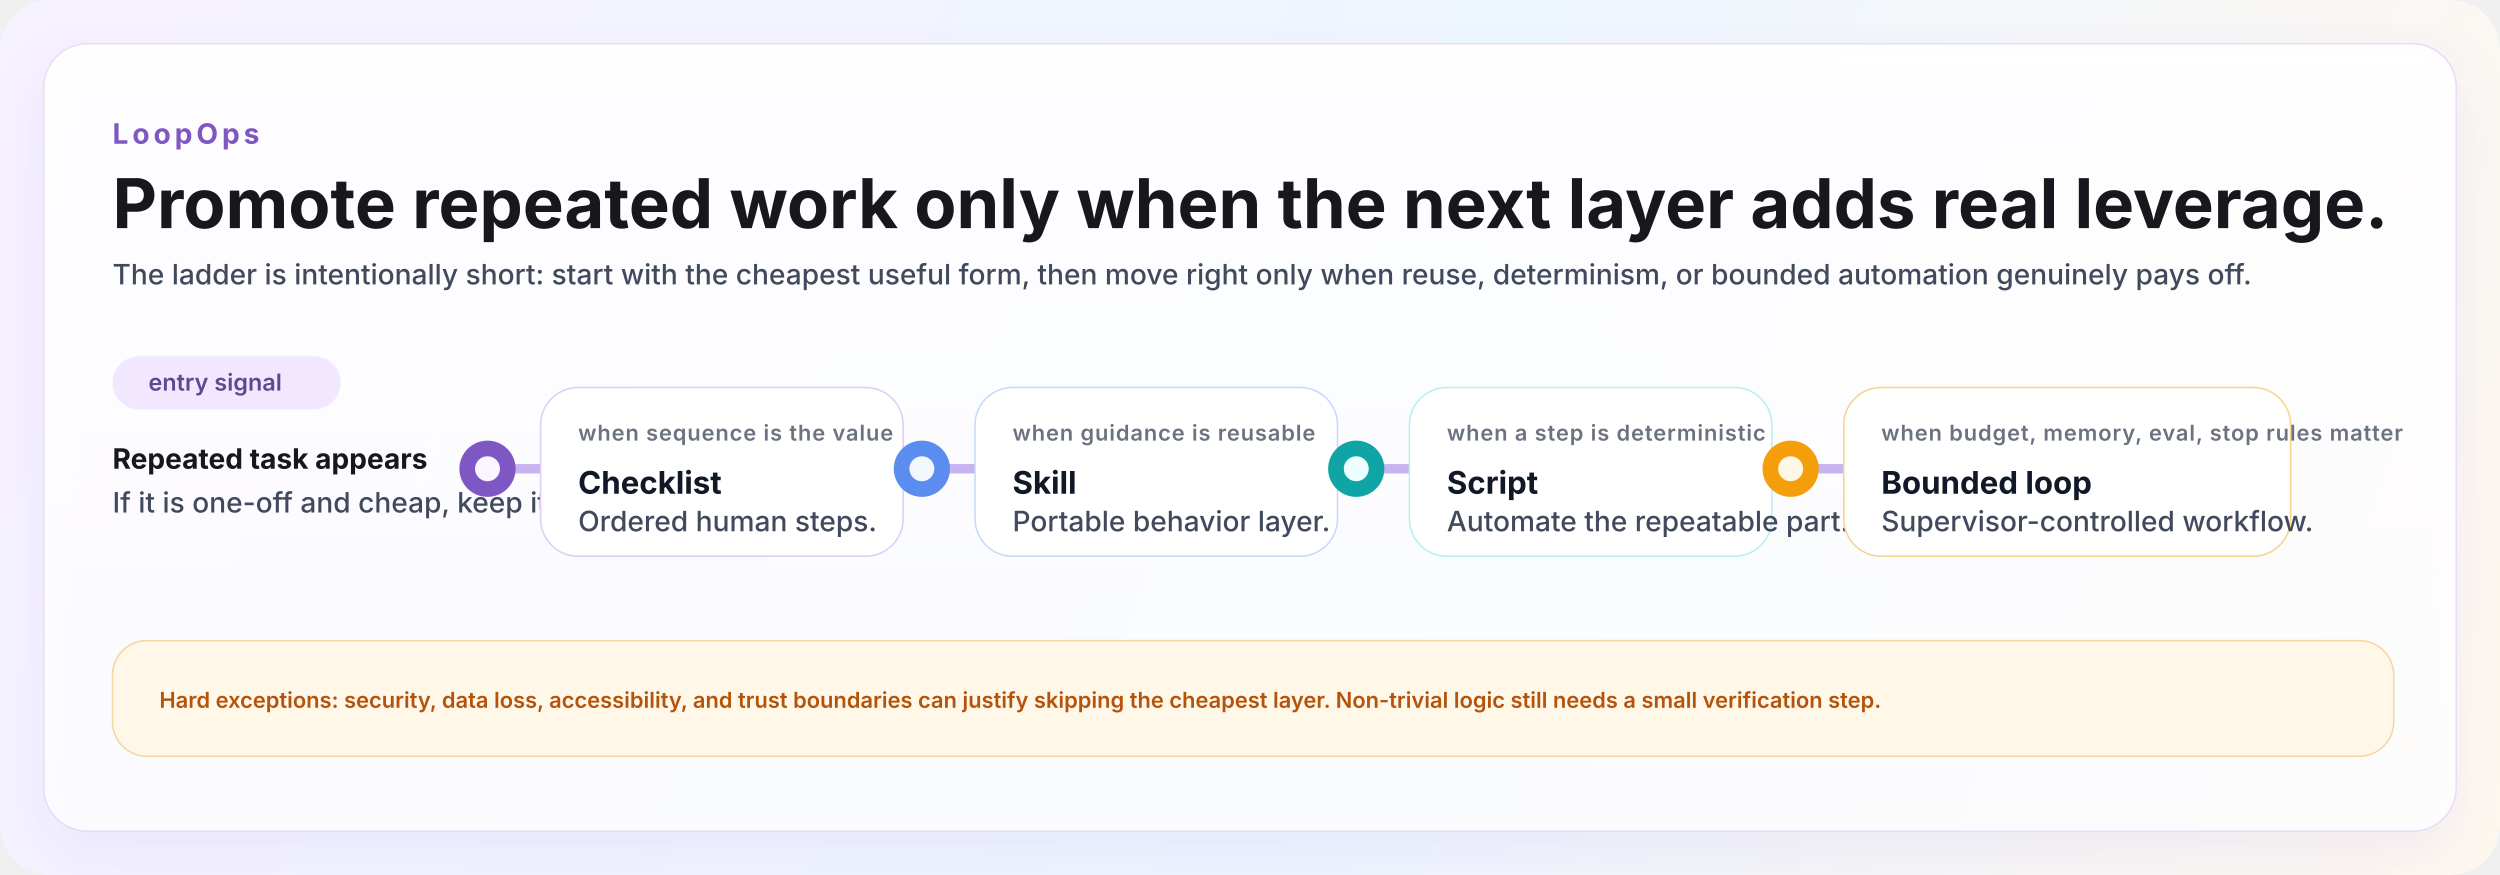
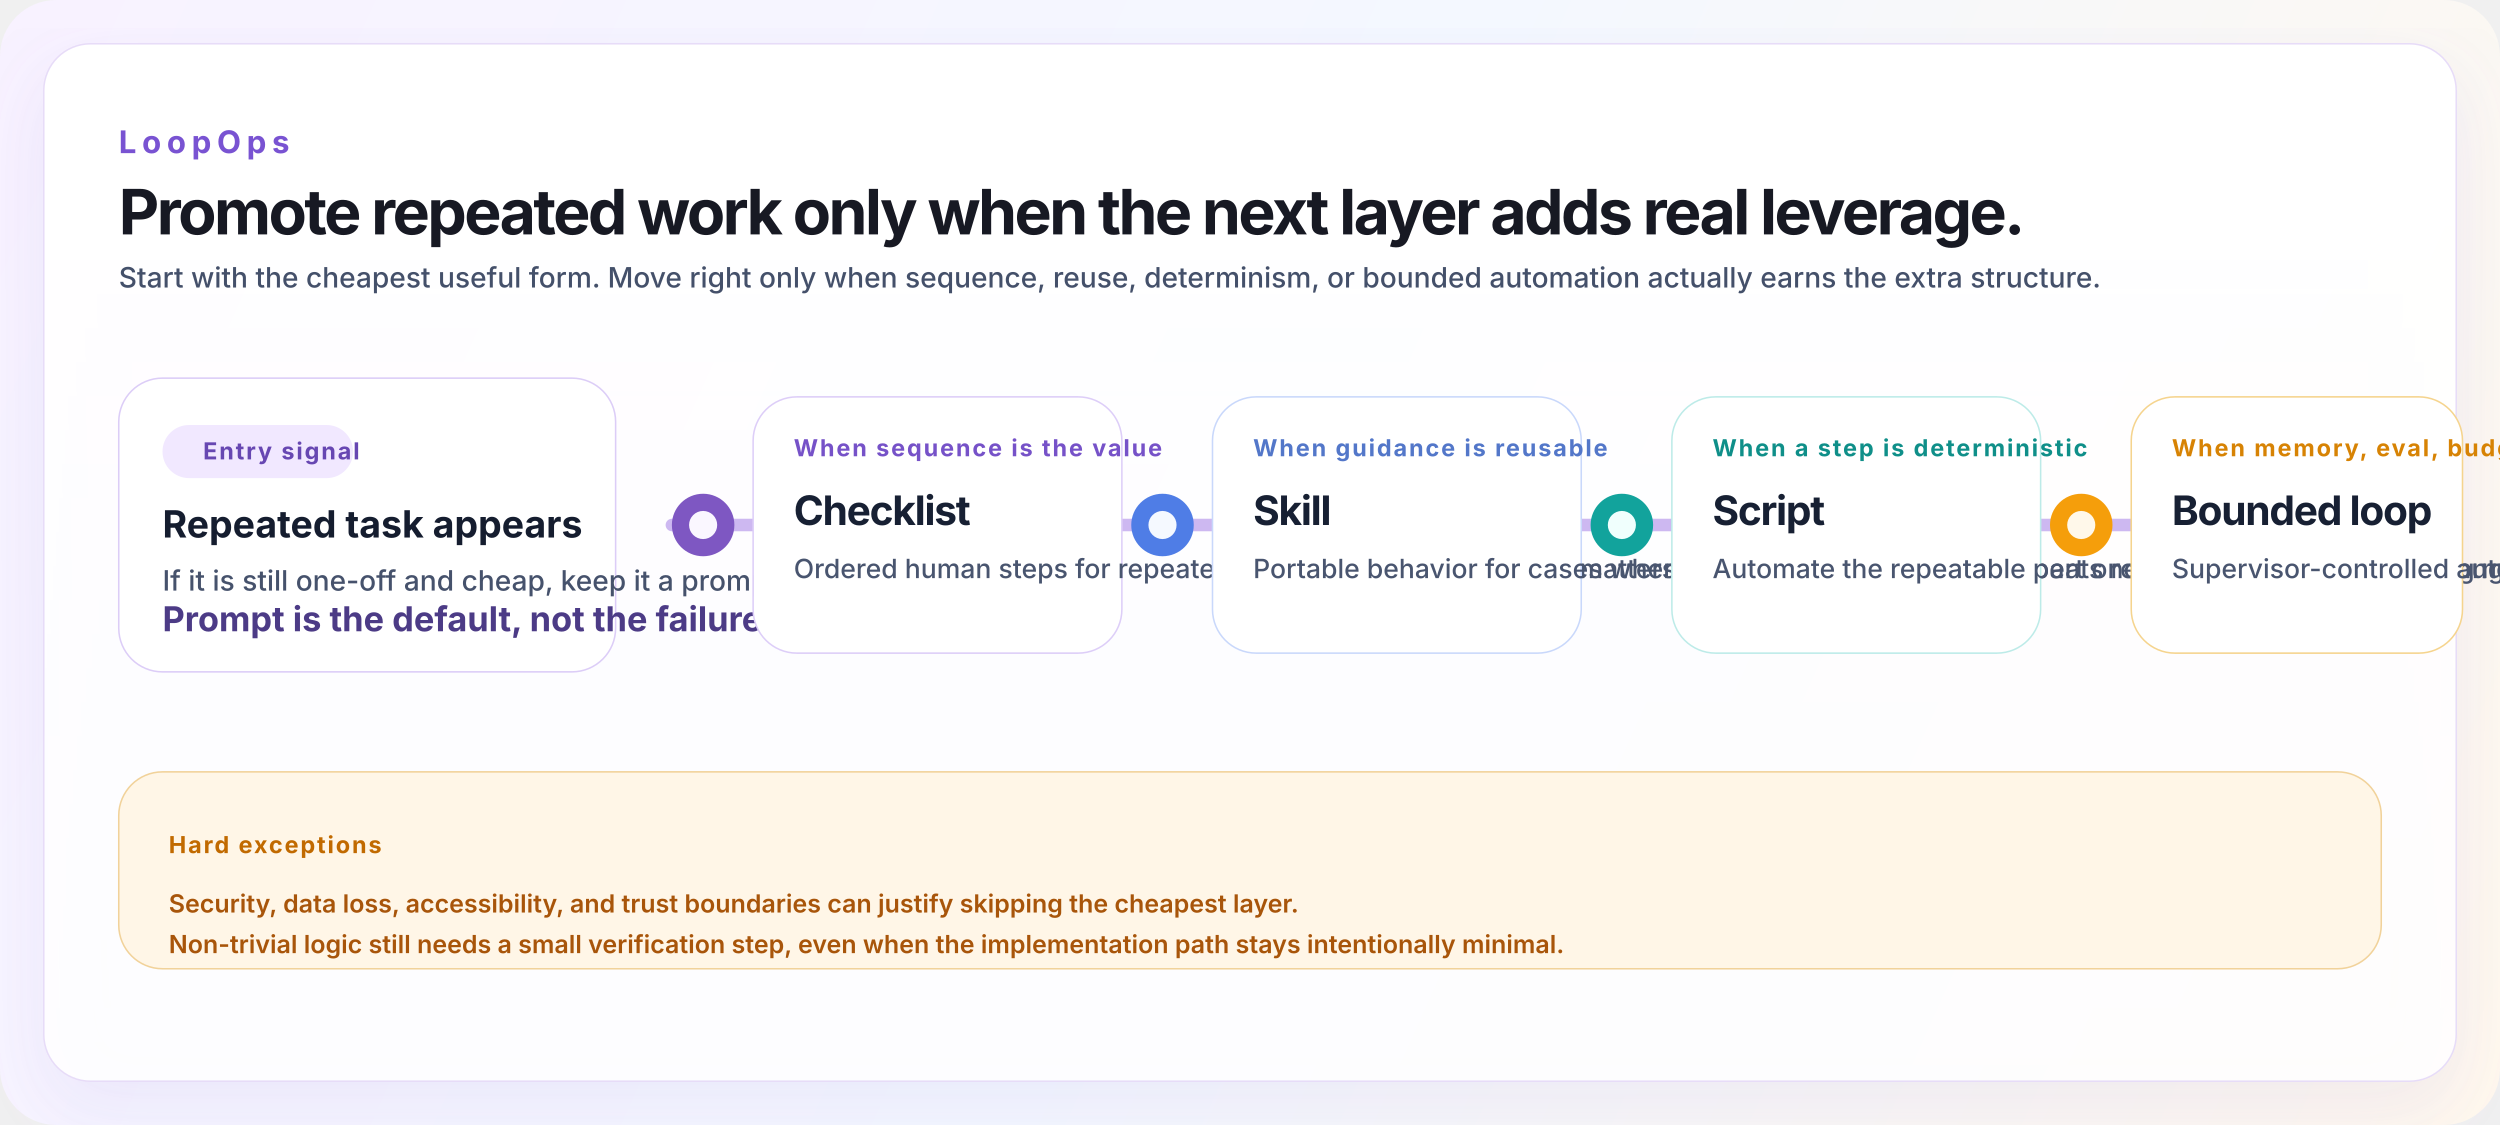
- <svg xmlns="http://www.w3.org/2000/svg" width="1600" height="560" viewBox="0 0 1600 560" fill="none" role="img" aria-labelledby="title desc">
+ <svg xmlns="http://www.w3.org/2000/svg" width="1600" height="720" viewBox="0 0 1600 720" fill="none" role="img" aria-labelledby="title desc">
  <defs>
-     <linearGradient id="bg" x1="0" y1="0" x2="1600" y2="560" gradientUnits="userSpaceOnUse">
-       <stop stop-color="#F7F2FF" />
-       <stop offset="0.55" stop-color="#EEF6FF" />
-       <stop offset="1" stop-color="#FFF8EF" />
+     <linearGradient id="bg" x1="0" y1="0" x2="1600" y2="720" gradientUnits="userSpaceOnUse">
+       <stop stop-color="#F8F2FF" />
+       <stop offset="0.5" stop-color="#F4F8FF" />
+       <stop offset="1" stop-color="#FFF8ED" />
    </linearGradient>
    <linearGradient id="panel" x1="0" y1="0" x2="0" y2="1">
-       <stop stop-color="#FFFFFF" stop-opacity="0.94" />
-       <stop offset="1" stop-color="#FFFFFF" stop-opacity="0.78" />
+       <stop stop-color="#FFFFFF" stop-opacity="0.98" />
+       <stop offset="1" stop-color="#FFFFFF" stop-opacity="0.86" />
    </linearGradient>
    <filter id="shadow" x="-20%" y="-20%" width="140%" height="160%">
-       <feDropShadow dx="0" dy="16" stdDeviation="18" flood-color="#8964D8" flood-opacity="0.12" />
+       <feDropShadow dx="0" dy="18" stdDeviation="24" flood-color="#8D74D9" flood-opacity="0.13" />
    </filter>
    <style>
-       .eyebrow { font: 700 18px ui-sans-serif, -apple-system, BlinkMacSystemFont, "Segoe UI", sans-serif; letter-spacing: 0.14em; text-transform: uppercase; fill: #7E57C2; }
-       .title { font: 700 44px ui-sans-serif, -apple-system, BlinkMacSystemFont, "Segoe UI", sans-serif; fill: #16181D; }
-       .body { font: 500 18px ui-sans-serif, -apple-system, BlinkMacSystemFont, "Segoe UI", sans-serif; fill: #414A5D; }
-       .label { font: 700 18px ui-sans-serif, -apple-system, BlinkMacSystemFont, "Segoe UI", sans-serif; fill: #16181D; }
-       .small { font: 600 14px ui-sans-serif, -apple-system, BlinkMacSystemFont, "Segoe UI", sans-serif; fill: #6B7280; letter-spacing: 0.04em; text-transform: uppercase; }
-       .chip { font: 600 15px ui-sans-serif, -apple-system, BlinkMacSystemFont, "Segoe UI", sans-serif; fill: #5B4A8F; }
-       .outcome { font: 700 20px ui-sans-serif, -apple-system, BlinkMacSystemFont, "Segoe UI", sans-serif; fill: #111827; }
-       .rule { font: 600 14px ui-sans-serif, -apple-system, BlinkMacSystemFont, "Segoe UI", sans-serif; fill: #B45309; }
+       .eyebrow { font: 700 20px ui-sans-serif, -apple-system, BlinkMacSystemFont, "Segoe UI", sans-serif; letter-spacing: 0.18em; text-transform: uppercase; fill: #7953D2; }
+       .title { font: 700 40px ui-sans-serif, -apple-system, BlinkMacSystemFont, "Segoe UI", sans-serif; letter-spacing: -0.04em; fill: #171923; }
+       .lede { font: 500 18px ui-sans-serif, -apple-system, BlinkMacSystemFont, "Segoe UI", sans-serif; fill: #44506A; }
+       .tag { font: 700 15px ui-sans-serif, -apple-system, BlinkMacSystemFont, "Segoe UI", sans-serif; letter-spacing: 0.08em; text-transform: uppercase; }
+       .nodeTitle { font: 700 26px ui-sans-serif, -apple-system, BlinkMacSystemFont, "Segoe UI", sans-serif; letter-spacing: -0.03em; fill: #172033; }
+       .nodeBody { font: 500 17px ui-sans-serif, -apple-system, BlinkMacSystemFont, "Segoe UI", sans-serif; fill: #49556F; }
+       .entryTitle { font: 700 24px ui-sans-serif, -apple-system, BlinkMacSystemFont, "Segoe UI", sans-serif; fill: #151D2F; }
+       .entryBody { font: 500 18px ui-sans-serif, -apple-system, BlinkMacSystemFont, "Segoe UI", sans-serif; fill: #46526C; }
+       .rule { font: 600 16px ui-sans-serif, -apple-system, BlinkMacSystemFont, "Segoe UI", sans-serif; fill: #A8550A; }
+       .prompt { font: 700 22px ui-sans-serif, -apple-system, BlinkMacSystemFont, "Segoe UI", sans-serif; fill: #4C3B86; }
    </style>
  </defs>
-   <rect width="1600" height="560" rx="32" fill="url(#bg)" />
-   <rect x="28" y="28" width="1544" height="504" rx="28" fill="url(#panel)" stroke="#E6DCF8" filter="url(#shadow)" />
-   <text x="72" y="92" class="eyebrow">LoopOps</text>
-   <text x="72" y="146" class="title">Promote repeated work only when the next layer adds real leverage.</text>
-   <text x="72" y="182" class="body">The ladder is intentionally short: start with the cheapest useful form, then move right only when reuse, determinism, or bounded automation genuinely pays off.</text>
-   <rect x="72" y="228" width="146" height="34" rx="17" fill="#F1E8FF" />
-   <text x="95" y="250" class="chip">entry signal</text>
-   <text x="72" y="300" class="label">Repeated task appears</text>
-   <text x="72" y="328" class="body">If it is one-off and cheap, keep it a prompt.</text>
-   <path d="M300 300H1318" stroke="#C7B3EF" stroke-width="6" stroke-linecap="round" />
-   <g transform="translate(312 248)">
-     <circle cx="0" cy="52" r="18" fill="#7E57C2" />
-     <circle cx="0" cy="52" r="8" fill="#F9F6FF" />
-     <rect x="34" y="0" width="232" height="108" rx="24" fill="#FFFFFF" stroke="#DCCEF8" />
-     <text x="58" y="34" class="small">when sequence is the value</text>
-     <text x="58" y="68" class="outcome">Checklist</text>
-     <text x="58" y="92" class="body">Ordered human steps.</text>
+   <rect width="1600" height="720" rx="36" fill="url(#bg)" />
+   <rect x="28" y="28" width="1544" height="664" rx="30" fill="url(#panel)" stroke="#E7DCF8" filter="url(#shadow)" />
+   <text x="76" y="98" class="eyebrow">LoopOps</text>
+   <text x="76" y="150" class="title">Promote repeated work only when the next layer adds real leverage.</text>
+   <text x="76" y="184" class="lede">Start with the cheapest useful form. Move right only when sequence, reuse, determinism, or bounded automation actually earns the extra structure.</text>
+   <rect x="76" y="242" width="318" height="188" rx="28" fill="#FFFFFF" stroke="#DCCDF7" />
+   <rect x="104" y="272" width="122" height="34" rx="17" fill="#F1E8FF" />
+   <text x="130" y="294" class="tag" fill="#6747B2">Entry signal</text>
+   <text x="104" y="344" class="entryTitle">Repeated task appears</text>
+   <text x="104" y="378" class="entryBody">If it is still one-off and cheap, keep it a prompt and stop there.</text>
+   <text x="104" y="404" class="prompt">Prompt is the default, not the failure state.</text>
+   <path d="M430 336H1420" stroke="#CDB8F1" stroke-width="8" stroke-linecap="round" />
+   <g transform="translate(450 254)">
+     <circle cx="0" cy="82" r="20" fill="#7E57C2" />
+     <circle cx="0" cy="82" r="9" fill="#FAF7FF" />
+     <rect x="32" y="0" width="236" height="164" rx="28" fill="#FFFFFF" stroke="#DDCEF8" />
+     <text x="58" y="38" class="tag" fill="#7652C8">When sequence is the value</text>
+     <text x="58" y="82" class="nodeTitle">Checklist</text>
+     <text x="58" y="116" class="nodeBody">Ordered human steps for repeated work where choreography matters more than abstraction.</text>
  </g>
-   <g transform="translate(590 248)">
-     <circle cx="0" cy="52" r="18" fill="#5B8DEF" />
-     <circle cx="0" cy="52" r="8" fill="#F3F8FF" />
-     <rect x="34" y="0" width="232" height="108" rx="24" fill="#FFFFFF" stroke="#C7D9FB" />
-     <text x="58" y="34" class="small">when guidance is reusable</text>
-     <text x="58" y="68" class="outcome">Skill</text>
-     <text x="58" y="92" class="body">Portable behavior layer.</text>
+   <g transform="translate(744 254)">
+     <circle cx="0" cy="82" r="20" fill="#4F7DE6" />
+     <circle cx="0" cy="82" r="9" fill="#F5F9FF" />
+     <rect x="32" y="0" width="236" height="164" rx="28" fill="#FFFFFF" stroke="#C9D8FB" />
+     <text x="58" y="38" class="tag" fill="#5377C9">When guidance is reusable</text>
+     <text x="58" y="82" class="nodeTitle">Skill</text>
+     <text x="58" y="116" class="nodeBody">Portable behavior for cases where a durable instruction layer beats rewriting the same operating model.</text>
  </g>
-   <g transform="translate(868 248)">
-     <circle cx="0" cy="52" r="18" fill="#0EA5A4" />
-     <circle cx="0" cy="52" r="8" fill="#ECFEFF" />
-     <rect x="34" y="0" width="232" height="108" rx="24" fill="#FFFFFF" stroke="#B7F0EE" />
-     <text x="58" y="34" class="small">when a step is deterministic</text>
-     <text x="58" y="68" class="outcome">Script</text>
-     <text x="58" y="92" class="body">Automate the repeatable part.</text>
+   <g transform="translate(1038 254)">
+     <circle cx="0" cy="82" r="20" fill="#12A39C" />
+     <circle cx="0" cy="82" r="9" fill="#F0FFFD" />
+     <rect x="32" y="0" width="236" height="164" rx="28" fill="#FFFFFF" stroke="#BDEBE8" />
+     <text x="58" y="38" class="tag" fill="#0F8F89">When a step is deterministic</text>
+     <text x="58" y="82" class="nodeTitle">Script</text>
+     <text x="58" y="116" class="nodeBody">Automate the repeatable part once human judgment is no longer doing meaningful work inside the step.</text>
  </g>
-   <g transform="translate(1146 248)">
-     <circle cx="0" cy="52" r="18" fill="#F59E0B" />
-     <circle cx="0" cy="52" r="8" fill="#FFF7E6" />
-     <rect x="34" y="0" width="286" height="108" rx="24" fill="#FFFFFF" stroke="#F7D48A" />
-     <text x="58" y="34" class="small">when budget, memory, eval, stop rules matter</text>
-     <text x="58" y="68" class="outcome">Bounded loop</text>
-     <text x="58" y="92" class="body">Supervisor-controlled workflow.</text>
+   <g transform="translate(1332 254)">
+     <circle cx="0" cy="82" r="20" fill="#F59E0B" />
+     <circle cx="0" cy="82" r="9" fill="#FFF8EA" />
+     <rect x="32" y="0" width="212" height="164" rx="28" fill="#FFFFFF" stroke="#F5D48E" />
+     <text x="58" y="38" class="tag" fill="#D78304">When memory, eval, budget, stop rules matter</text>
+     <text x="58" y="82" class="nodeTitle">Bounded loop</text>
+     <text x="58" y="116" class="nodeBody">Supervisor-controlled automation with explicit constraints, memory shape, and exit conditions.</text>
  </g>
-   <rect x="72" y="410" width="1460" height="74" rx="22" fill="#FFF7E8" stroke="#F4D6A1" />
-   <text x="102" y="453" class="rule">Hard exceptions: security, data loss, accessibility, and trust boundaries can justify skipping the cheapest layer. Non-trivial logic still needs a small verification step.</text>
+   <rect x="76" y="494" width="1448" height="126" rx="28" fill="#FFF6E7" stroke="#F1D29A" />
+   <text x="108" y="546" class="tag" fill="#C16A00">Hard exceptions</text>
+   <text x="108" y="584" class="rule">Security, data loss, accessibility, and trust boundaries can justify skipping the cheapest layer.</text>
+   <text x="108" y="610" class="rule">Non-trivial logic still needs a small verification step, even when the implementation path stays intentionally minimal.</text>
</svg>
